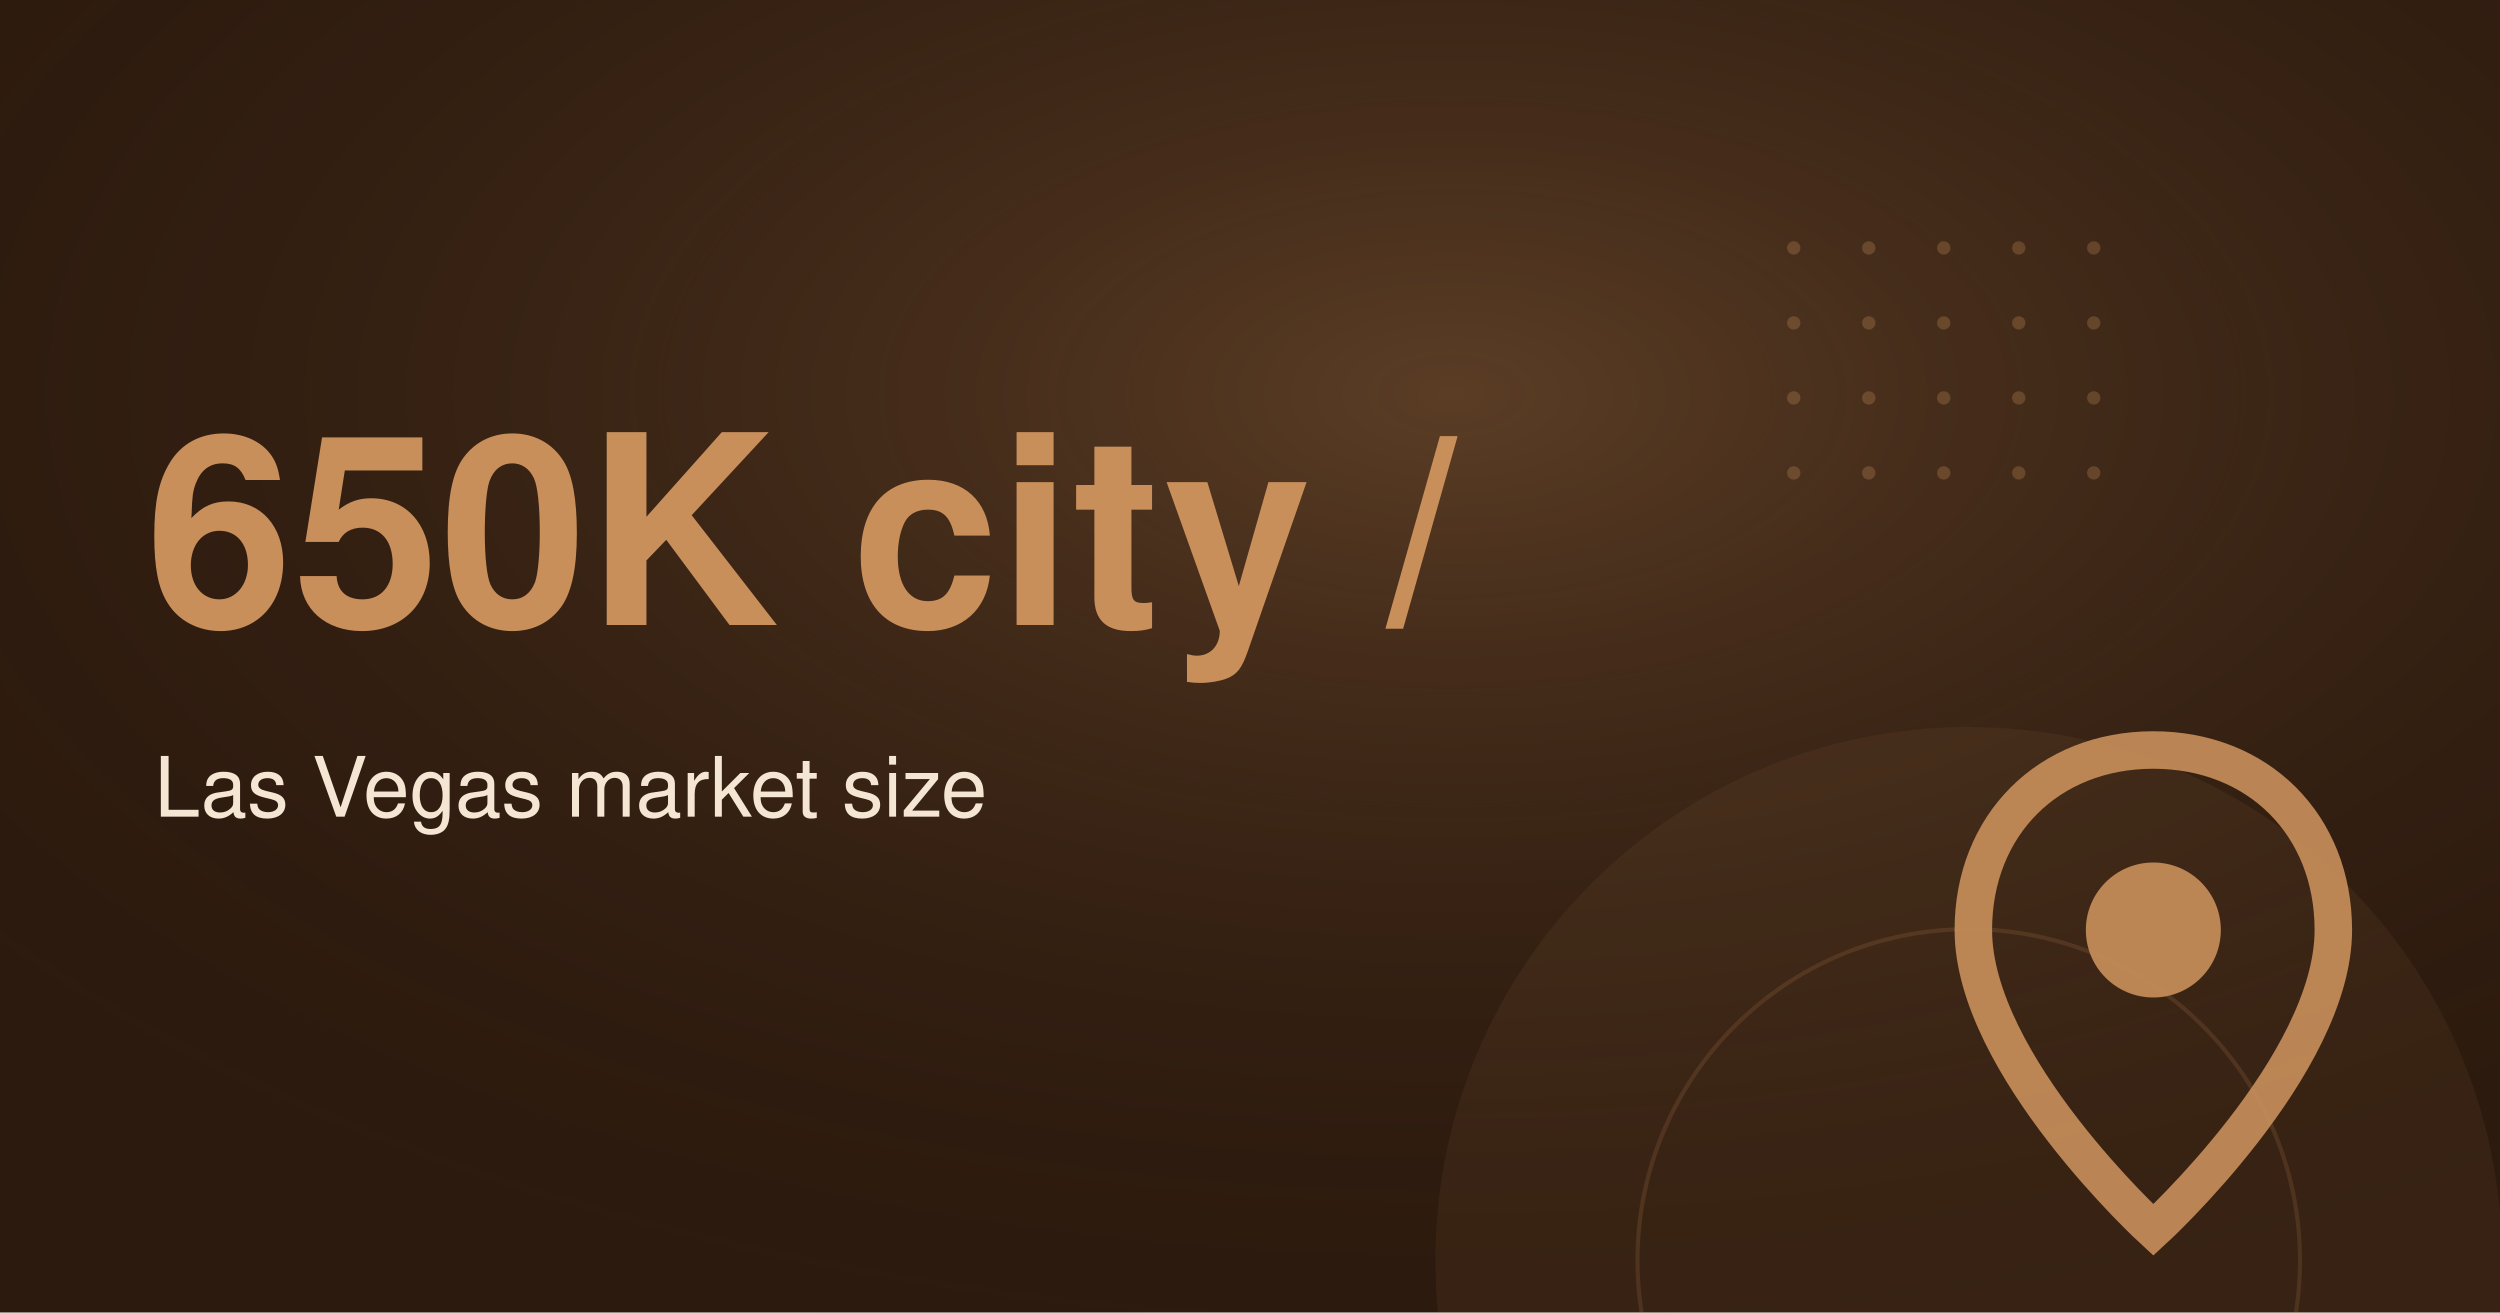
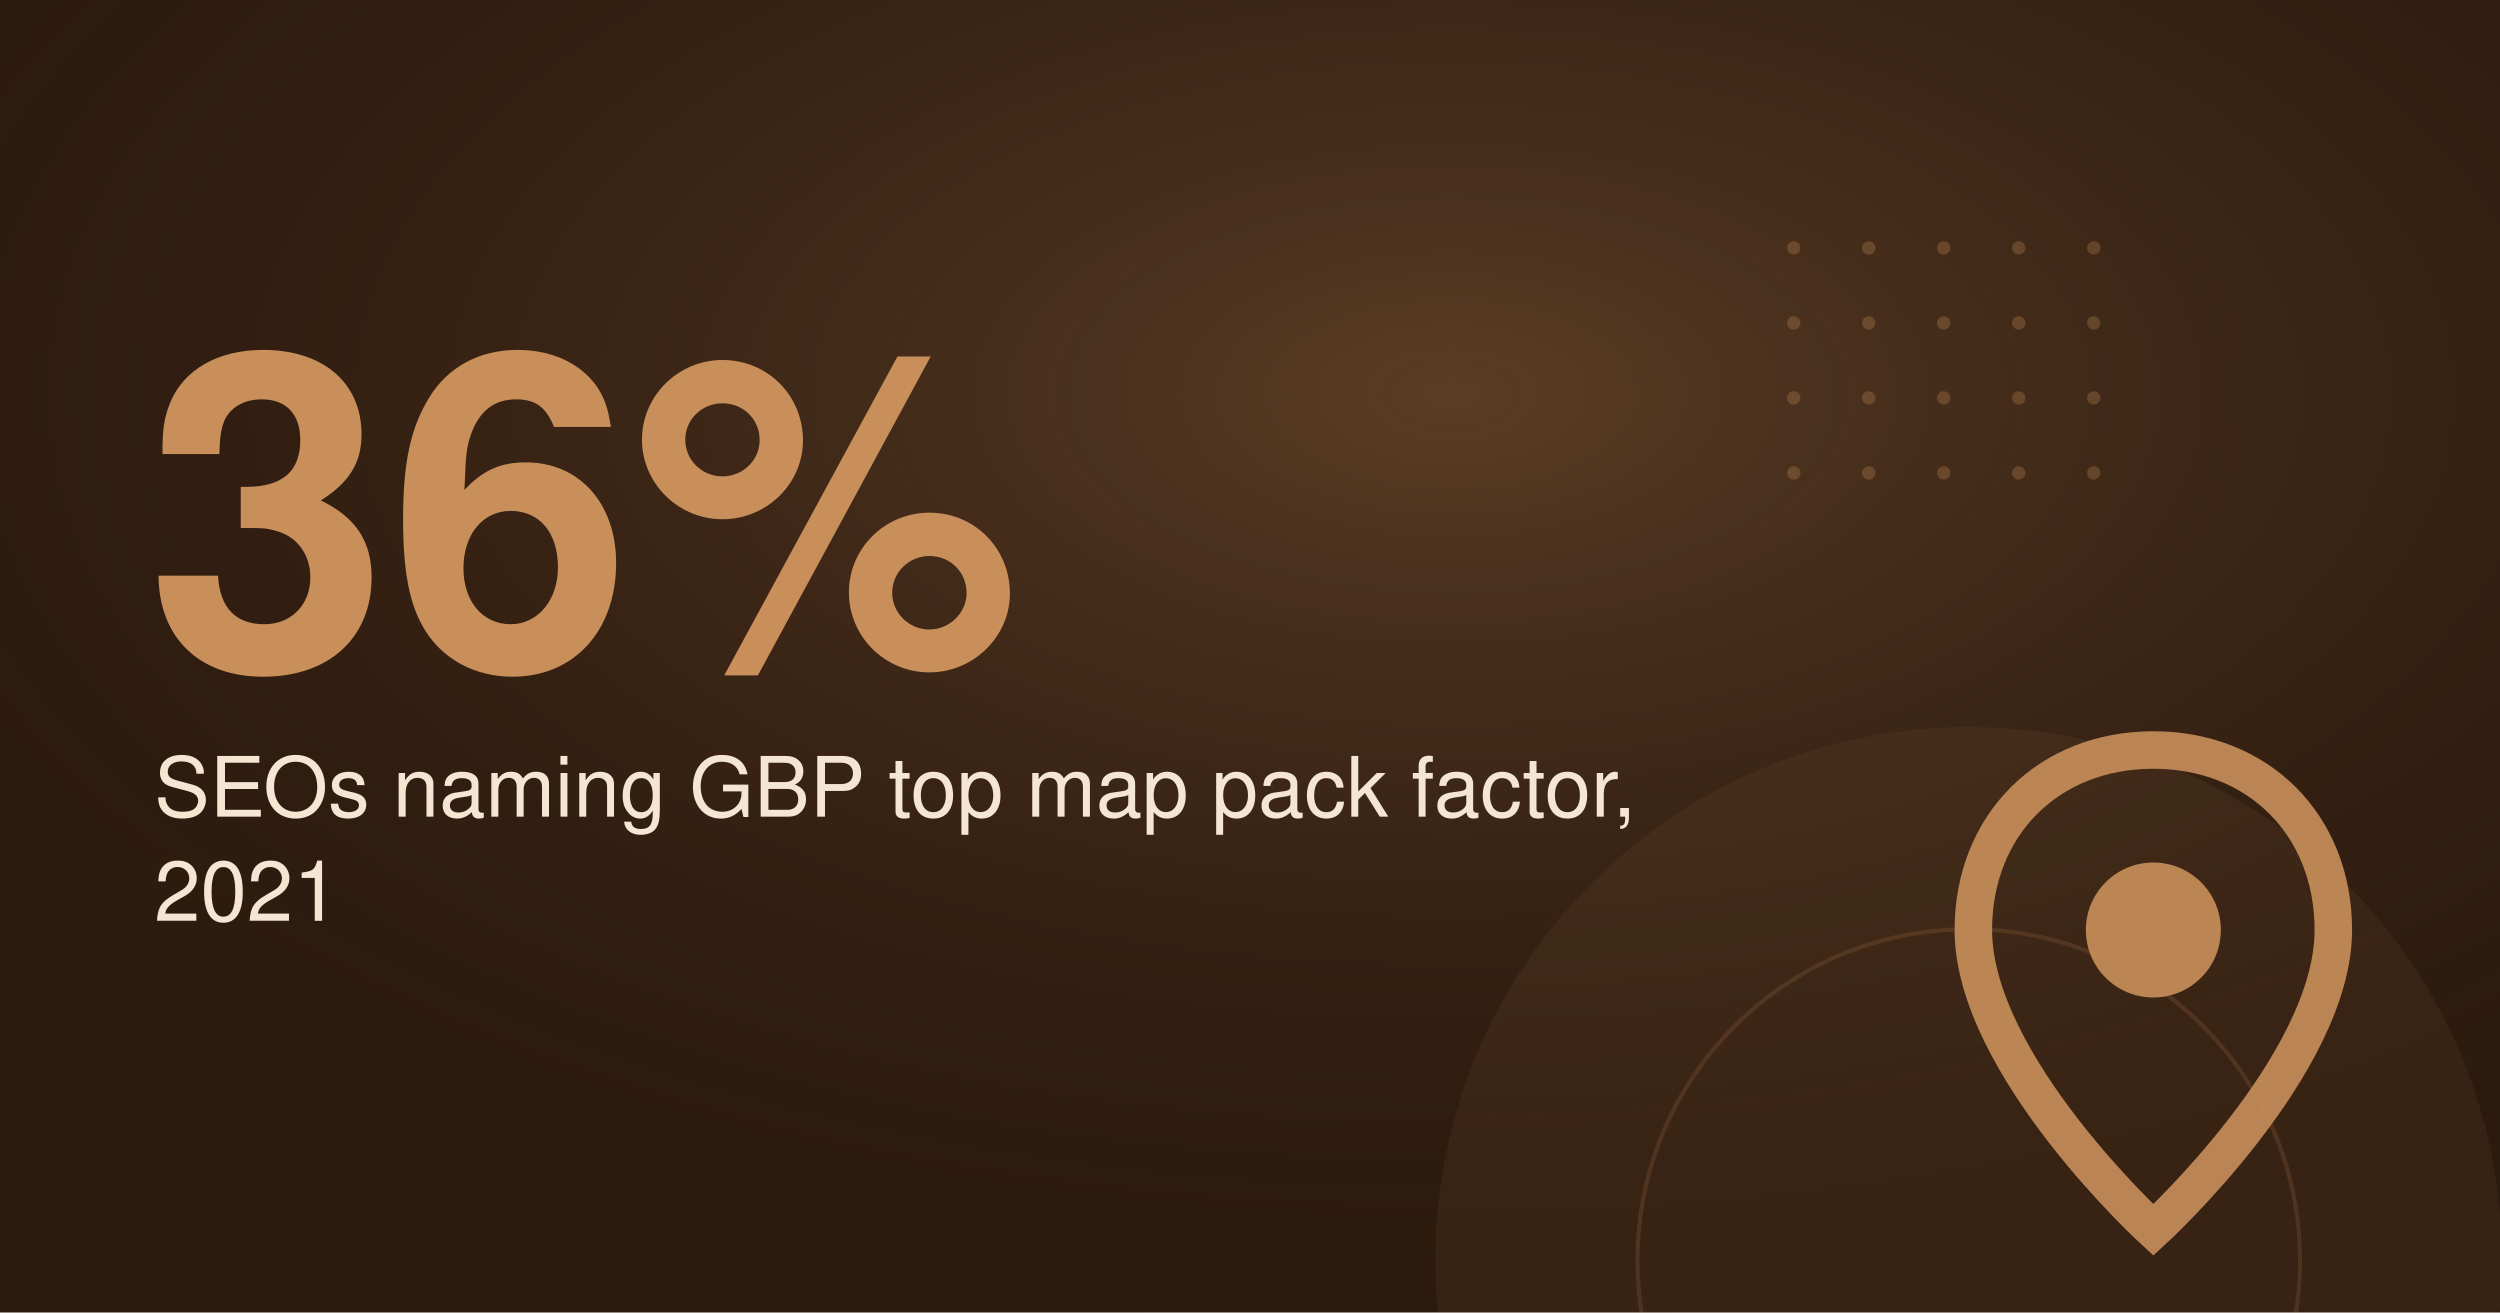
- <svg xmlns="http://www.w3.org/2000/svg" width="1200" height="630" viewBox="0 0 1200 630" role="img" aria-label="Local SEO for Fitness Studios in Las Vegas, NV: 2026 Map Pack Guide">
+ <svg xmlns="http://www.w3.org/2000/svg" width="1200" height="630" viewBox="0 0 1200 630" role="img" aria-label="Local SEO for Fitness Studios in Las Vegas, NV (2026)">
  <defs>
    <radialGradient id="g" cx="58%" cy="30%" r="75%">
      <stop offset="0" stop-color="#c98f5b" stop-opacity="0.30" />
      <stop offset="1" stop-color="#2c1a0e" stop-opacity="0" />
    </radialGradient>
  </defs>
  <rect width="1200" height="630" fill="#2c1a0e" />
  <rect width="1200" height="630" fill="url(#g)" />
  <circle cx="945" cy="605" r="256" fill="#c98f5b" fill-opacity="0.07" />
  <circle cx="945" cy="605" r="159" fill="none" stroke="#c98f5b" stroke-opacity="0.16" stroke-width="2" />
  <circle cx="861" cy="119" r="3.2" fill="#c98f5b" fill-opacity="0.28" />
  <circle cx="861" cy="155" r="3.2" fill="#c98f5b" fill-opacity="0.28" />
  <circle cx="861" cy="191" r="3.2" fill="#c98f5b" fill-opacity="0.28" />
  <circle cx="861" cy="227" r="3.2" fill="#c98f5b" fill-opacity="0.28" />
  <circle cx="897" cy="119" r="3.2" fill="#c98f5b" fill-opacity="0.28" />
  <circle cx="897" cy="155" r="3.2" fill="#c98f5b" fill-opacity="0.28" />
  <circle cx="897" cy="191" r="3.2" fill="#c98f5b" fill-opacity="0.28" />
  <circle cx="897" cy="227" r="3.2" fill="#c98f5b" fill-opacity="0.28" />
  <circle cx="933" cy="119" r="3.2" fill="#c98f5b" fill-opacity="0.28" />
  <circle cx="933" cy="155" r="3.2" fill="#c98f5b" fill-opacity="0.28" />
  <circle cx="933" cy="191" r="3.2" fill="#c98f5b" fill-opacity="0.28" />
  <circle cx="933" cy="227" r="3.2" fill="#c98f5b" fill-opacity="0.28" />
  <circle cx="969" cy="119" r="3.2" fill="#c98f5b" fill-opacity="0.28" />
  <circle cx="969" cy="155" r="3.2" fill="#c98f5b" fill-opacity="0.28" />
  <circle cx="969" cy="191" r="3.2" fill="#c98f5b" fill-opacity="0.28" />
  <circle cx="969" cy="227" r="3.2" fill="#c98f5b" fill-opacity="0.28" />
  <circle cx="1005" cy="119" r="3.2" fill="#c98f5b" fill-opacity="0.28" />
  <circle cx="1005" cy="155" r="3.2" fill="#c98f5b" fill-opacity="0.28" />
  <circle cx="1005" cy="191" r="3.2" fill="#c98f5b" fill-opacity="0.28" />
  <circle cx="1005" cy="227" r="3.2" fill="#c98f5b" fill-opacity="0.28" />
  <g transform="translate(940 360) scale(3.6)" opacity="0.9">
    <path d="M26 0C12 0 2 10 2 24c0 18 24 40 24 40s24-22 24-40C50 10 40 0 26 0z" fill="none" stroke="#c98f5b" stroke-width="5" />
    <circle cx="26" cy="24" r="9" fill="#c98f5b" />
  </g>
-   <text x="70" y="300" font-family="Helvetica, Arial, sans-serif" font-size="127" font-weight="800" fill="#c98f5b">650K city / </text>
-   <text x="74" y="392" font-family="Helvetica, Arial, sans-serif" font-size="40" fill="#f5e6d3">Las Vegas market size</text>
+   <text x="70" y="320" font-family="Helvetica, Arial, sans-serif" font-size="210" font-weight="800" fill="#c98f5b">36%</text>
+   <text x="74" y="392" font-family="Helvetica, Arial, sans-serif" font-size="40" fill="#f5e6d3">SEOs naming GBP top map pack factor,</text>
+   <text x="74" y="442" font-family="Helvetica, Arial, sans-serif" font-size="40" fill="#f5e6d3">2021</text>
</svg>
